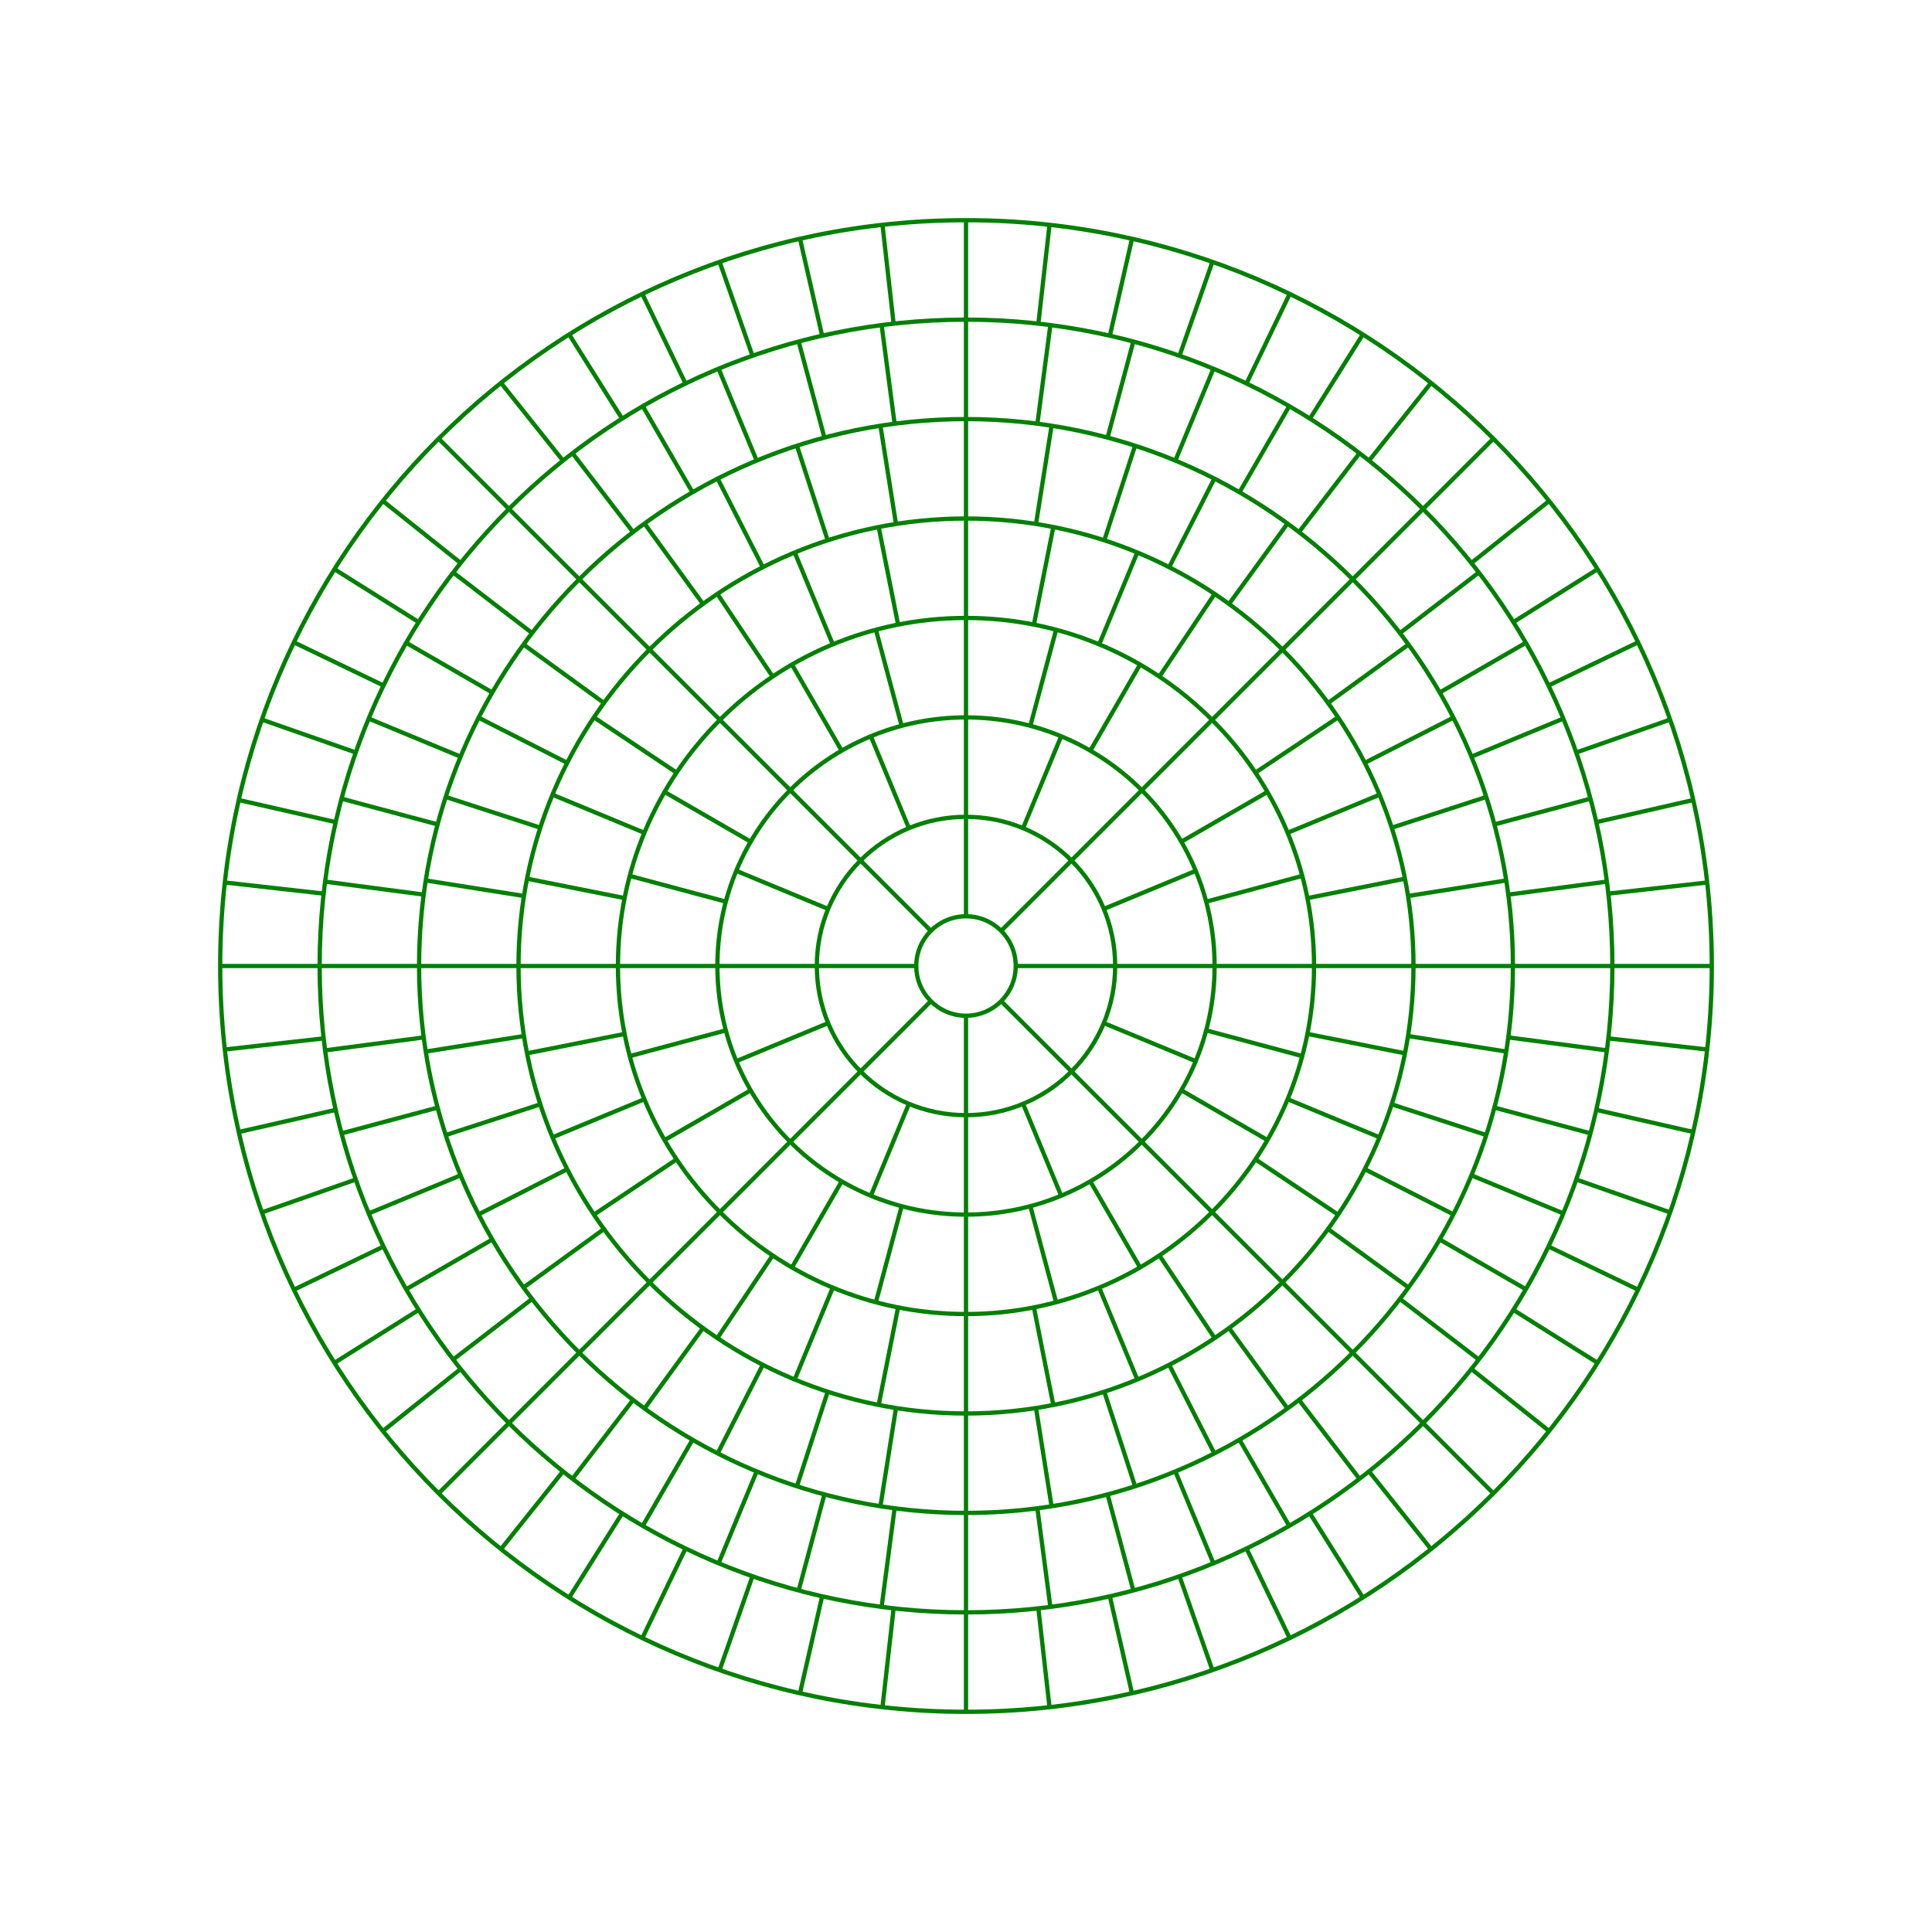
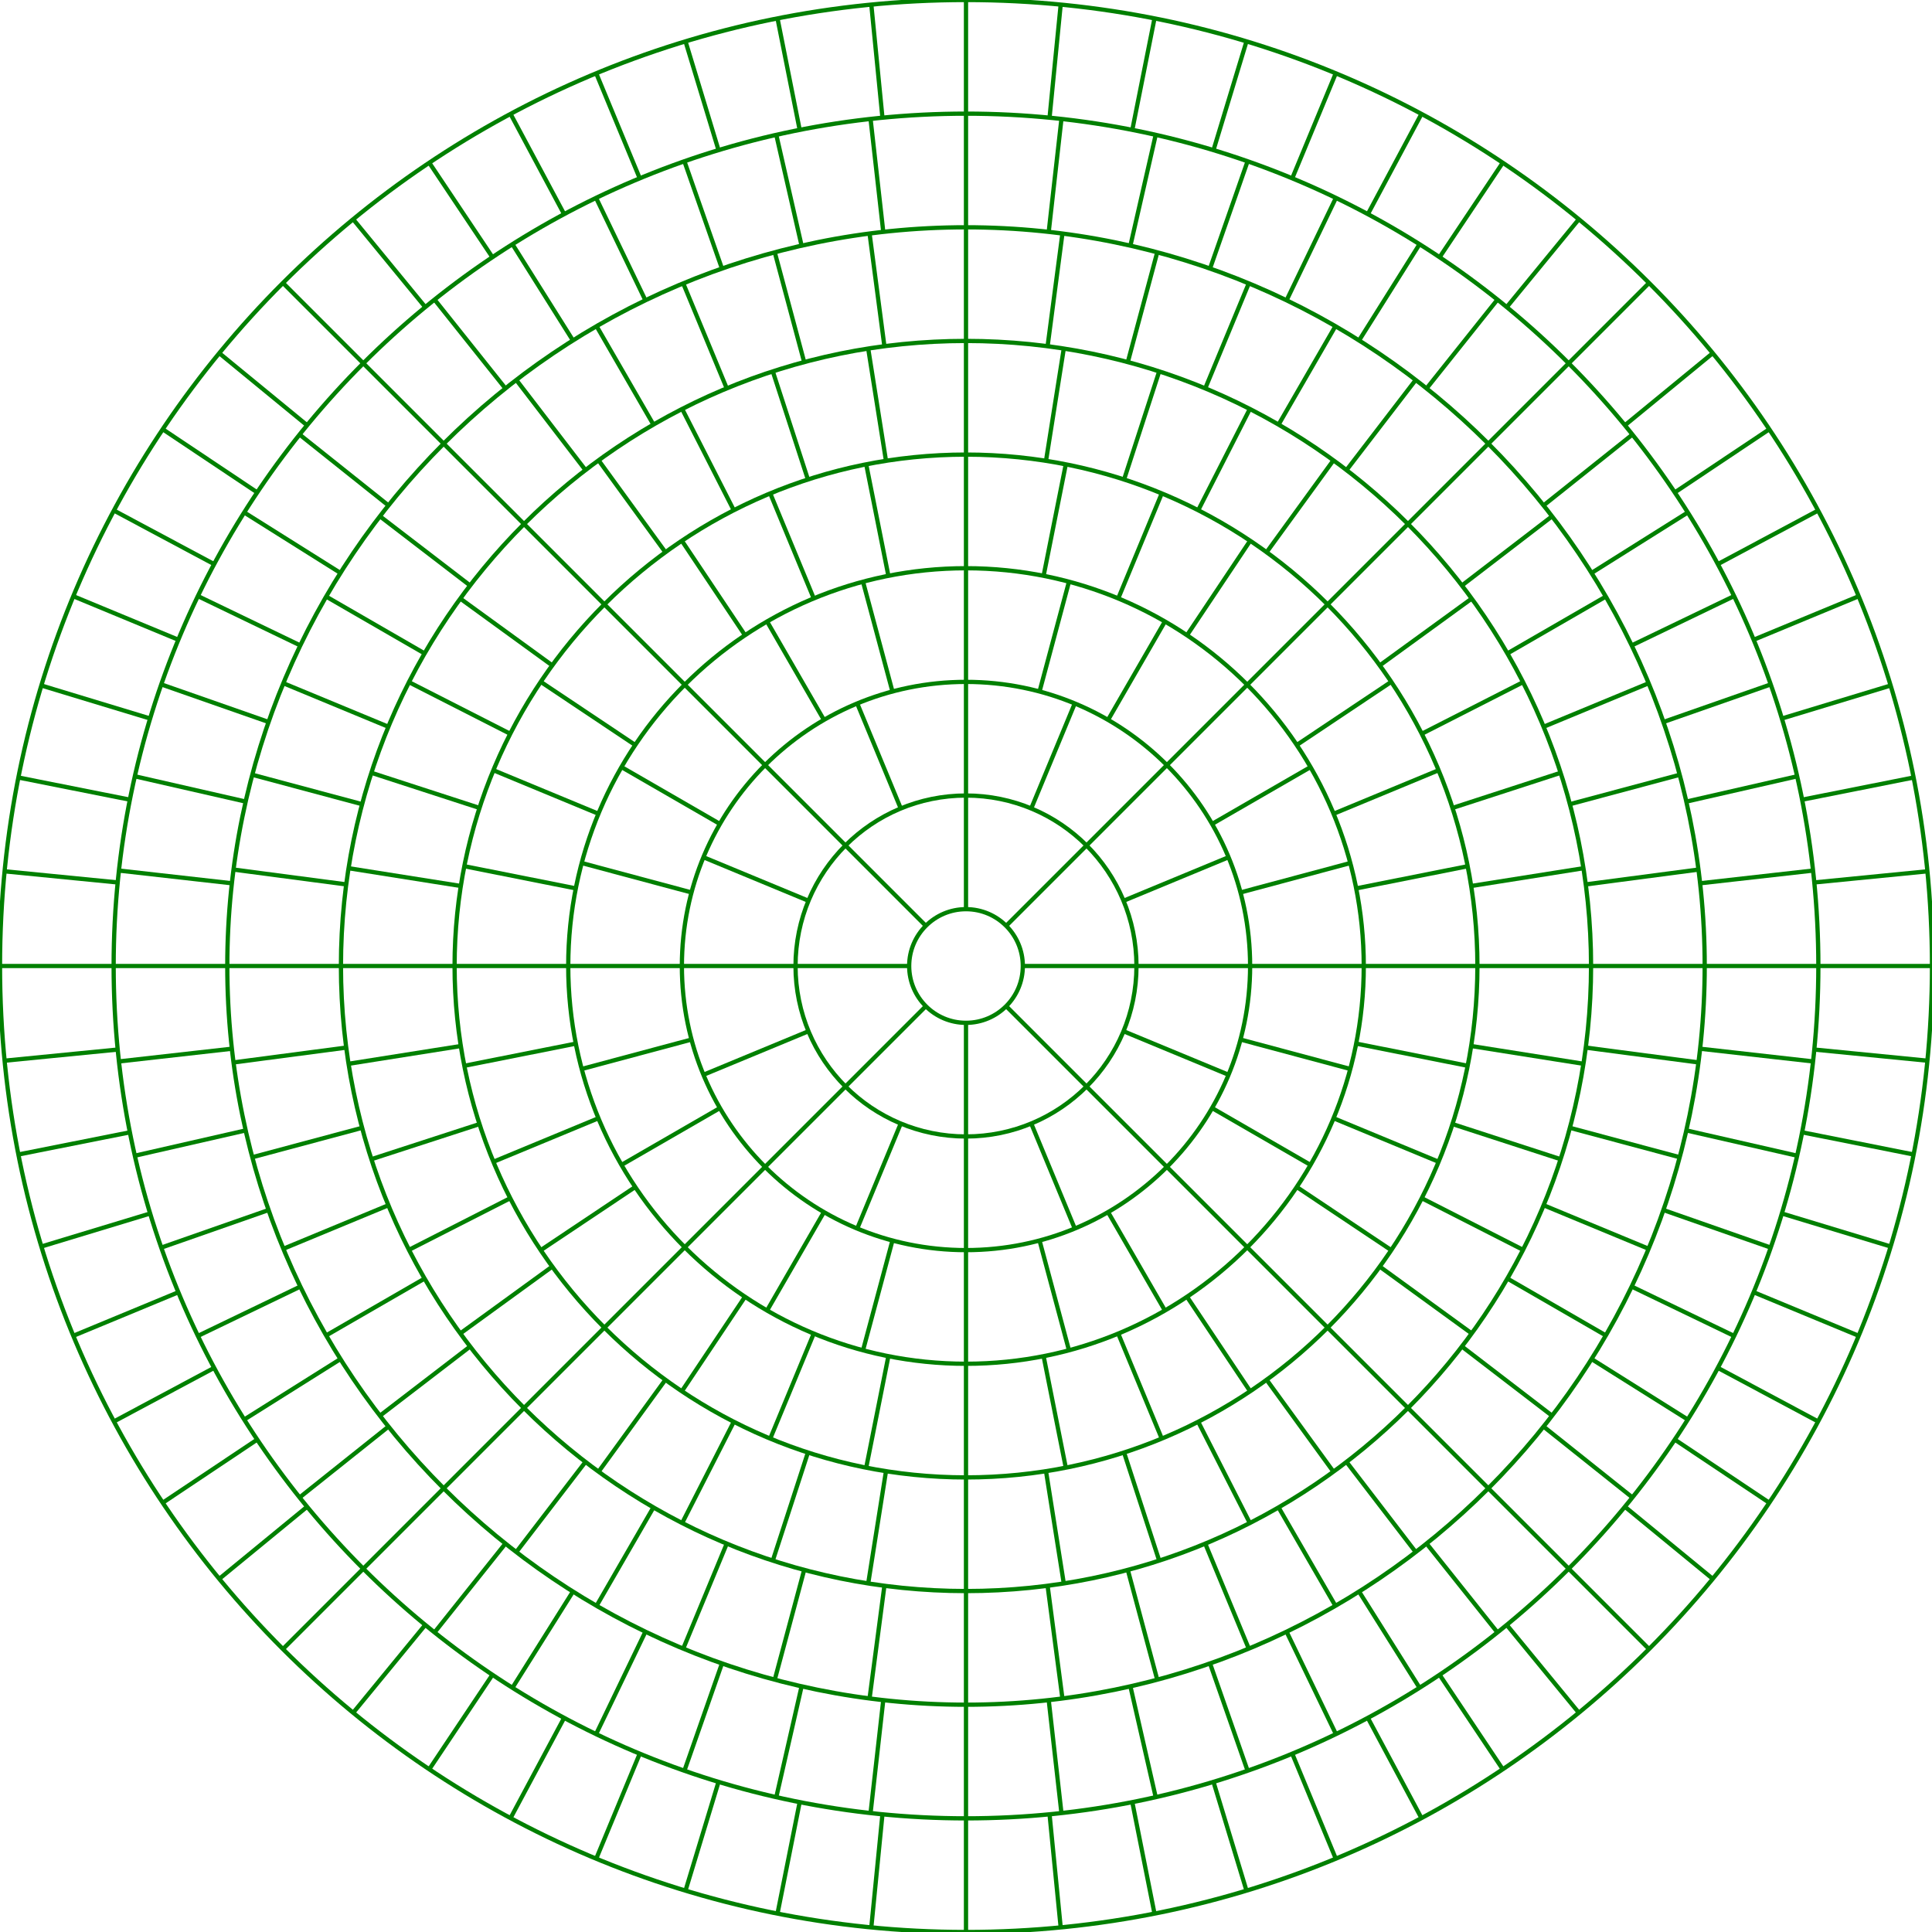
<svg width="1360" height="1360">
-   <circle id="ring_1" r="35" cx="680" cy="680" stroke-width="3" fill="none" stroke="green" />
-   <circle id="ring_1" r="105" cx="680" cy="680" stroke-width="3" fill="none" stroke="green" />
-   <path id="ring_1_path" d="M704.749,704.749 L754.246,754.246 M680.0,715.0 L680.0,785.0 M655.251,704.749 L605.754,754.246 M645.0,680.0 L575.0,680.0 M655.251,655.251 L605.754,605.754 M680.0,645.0 L680.0,575.0 M704.749,655.251 L754.246,605.754 M715.0,680.0 L785.0,680.0 M704.749,704.749 L754.246,754.246 " stroke="green" stroke-width="3" />
-   <circle id="ring_2" r="175" cx="680" cy="680" stroke-width="3" fill="none" stroke="green" />
-   <path id="ring_2_path" d="M777.007,720.182 L841.679,746.97 M754.246,754.246 L803.744,803.744 M720.182,777.007 L746.97,841.679 M680.0,785.0 L680.0,855.0 M639.818,777.007 L613.03,841.679 M605.754,754.246 L556.256,803.744 M582.993,720.182 L518.321,746.97 M575.0,680.0 L505.0,680.0 M582.993,639.818 L518.321,613.03 M605.754,605.754 L556.256,556.256 M639.818,582.993 L613.03,518.321 M680.0,575.0 L680.0,505.0 M720.182,582.993 L746.97,518.321 M754.246,605.754 L803.744,556.256 M777.007,639.818 L841.679,613.03 M785.0,680.0 L855.0,680.0 M777.007,720.182 L841.679,746.97 " stroke="green" stroke-width="3" />
-   <circle id="ring_3" r="245" cx="680" cy="680" stroke-width="3" fill="none" stroke="green" />
-   <path id="ring_3_path" d="M849.037,725.293 L916.652,743.411 M831.554,767.5 L892.176,802.5 M803.744,803.744 L853.241,853.241 M767.5,831.554 L802.5,892.176 M725.293,849.037 L743.411,916.652 M680.0,855.0 L680.0,925.0 M634.707,849.037 L616.589,916.652 M592.5,831.554 L557.5,892.176 M556.256,803.744 L506.759,853.241 M528.446,767.5 L467.824,802.5 M510.963,725.293 L443.348,743.411 M505.0,680.0 L435.0,680.0 M510.963,634.707 L443.348,616.589 M528.446,592.5 L467.824,557.5 M556.256,556.256 L506.759,506.759 M592.5,528.446 L557.5,467.824 M634.707,510.963 L616.589,443.348 M680.0,505.0 L680.0,435.0 M725.293,510.963 L743.411,443.348 M767.5,528.446 L802.5,467.824 M803.744,556.256 L853.241,506.759 M831.554,592.5 L892.176,557.5 M849.037,634.707 L916.652,616.589 M855.0,680.0 L925.0,680 M849.037,725.293 L916.652,743.411 " stroke="green" stroke-width="3" />
-   <circle id="ring_4" r="315" cx="680" cy="680" stroke-width="3" fill="none" stroke="green" />
-   <path id="ring_4_path" d="M920.292,727.797 L988.947,741.453 M906.35,773.757 L971.022,800.545 M883.71,816.115 L941.913,855.005 M853.241,853.241 L902.739,902.739 M816.115,883.71 L855.005,941.913 M773.757,906.35 L800.545,971.022 M727.797,920.292 L741.453,988.947 M680.0,925.0 L680.0,995.0 M632.203,920.292 L618.547,988.947 M586.243,906.35 L559.455,971.022 M543.885,883.71 L504.995,941.913 M506.759,853.241 L457.261,902.739 M476.29,816.115 L418.087,855.005 M453.65,773.757 L388.978,800.545 M439.708,727.797 L371.053,741.453 M435.0,680.0 L365.0,680.0 M439.708,632.203 L371.053,618.547 M453.65,586.243 L388.978,559.455 M476.29,543.885 L418.087,504.995 M506.759,506.759 L457.261,457.261 M543.885,476.29 L504.995,418.087 M586.243,453.65 L559.455,388.978 M632.203,439.708 L618.547,371.053 M680.0,435.0 L680,365.0 M727.797,439.708 L741.453,371.053 M773.757,453.65 L800.545,388.978 M816.115,476.29 L855.005,418.087 M853.241,506.759 L902.739,457.261 M883.71,543.885 L941.913,504.995 M906.35,586.243 L971.022,559.455 M920.292,632.203 L988.947,618.547 M925.0,680 L995.0,680 M920.292,727.797 L988.947,741.453 " stroke="green" stroke-width="3" />
-   <circle id="ring_5" r="385" cx="680" cy="680" stroke-width="3" fill="none" stroke="green" />
-   <path id="ring_5_path" d="M991.122,729.277 L1060.26,740.227 M979.583,777.34 L1046.157,798.972 M960.667,823.007 L1023.038,854.786 M934.84,865.152 L991.472,906.297 M902.739,902.739 L952.236,952.236 M865.152,934.84 L906.297,991.472 M823.007,960.667 L854.786,1023.038 M777.34,979.583 L798.972,1046.157 M729.277,991.122 L740.227,1060.26 M680.0,995.0 L680.0,1065.0 M630.723,991.122 L619.773,1060.26 M582.66,979.583 L561.028,1046.157 M536.993,960.667 L505.214,1023.038 M494.848,934.84 L453.703,991.472 M457.261,902.739 L407.764,952.236 M425.16,865.152 L368.528,906.297 M399.333,823.007 L336.962,854.786 M380.417,777.34 L313.843,798.972 M368.878,729.277 L299.74,740.227 M365.0,680.0 L295.0,680.0 M368.878,630.723 L299.74,619.773 M380.417,582.66 L313.843,561.028 M399.333,536.993 L336.962,505.214 M425.16,494.848 L368.528,453.703 M457.261,457.261 L407.764,407.764 M494.848,425.16 L453.703,368.528 M536.993,399.333 L505.214,336.962 M582.66,380.417 L561.028,313.843 M630.723,368.878 L619.773,299.74 M680,365.0 L680,295.0 M729.277,368.878 L740.227,299.74 M777.34,380.417 L798.972,313.843 M823.007,399.333 L854.786,336.962 M865.152,425.16 L906.297,368.528 M902.739,457.261 L952.236,407.764 M934.84,494.848 L991.472,453.703 M960.667,536.993 L1023.038,505.214 M979.583,582.66 L1046.157,561.028 M991.122,630.723 L1060.26,619.773 M995.0,680 L1065.0,680 M991.122,729.277 L1060.26,740.227 " stroke="green" stroke-width="3" />
-   <circle id="ring_6" r="455" cx="680" cy="680" stroke-width="3" fill="none" stroke="green" />
-   <path id="ring_6_path" d="M1061.706,730.253 L1131.107,739.389 M1051.881,779.645 L1119.496,797.763 M1035.694,827.333 L1100.365,854.121 M1013.42,872.5 L1074.042,907.5 M985.441,914.373 L1040.976,956.986 M952.236,952.236 L1001.734,1001.734 M914.373,985.441 L956.986,1040.976 M872.5,1013.42 L907.5,1074.042 M827.333,1035.694 L854.121,1100.365 M779.645,1051.881 L797.763,1119.496 M730.253,1061.706 L739.389,1131.107 M680.0,1065.0 L680.0,1135.0 M629.747,1061.706 L620.611,1131.107 M580.355,1051.881 L562.237,1119.496 M532.667,1035.694 L505.879,1100.365 M487.5,1013.42 L452.5,1074.042 M445.627,985.441 L403.014,1040.976 M407.764,952.236 L358.266,1001.734 M374.559,914.373 L319.024,956.986 M346.58,872.5 L285.958,907.5 M324.306,827.333 L259.635,854.121 M308.119,779.645 L240.504,797.763 M298.294,730.253 L228.893,739.389 M295.0,680.0 L225.0,680.0 M298.294,629.747 L228.893,620.611 M308.119,580.355 L240.504,562.237 M324.306,532.667 L259.635,505.879 M346.58,487.5 L285.958,452.5 M374.559,445.627 L319.024,403.014 M407.764,407.764 L358.266,358.266 M445.627,374.559 L403.014,319.024 M487.5,346.58 L452.5,285.958 M532.667,324.306 L505.879,259.635 M580.355,308.119 L562.237,240.504 M629.747,298.294 L620.611,228.893 M680,295.0 L680,225.0 M730.253,298.294 L739.389,228.893 M779.645,308.119 L797.763,240.504 M827.333,324.306 L854.121,259.635 M872.5,346.58 L907.5,285.958 M914.373,374.559 L956.986,319.024 M952.236,407.764 L1001.734,358.266 M985.441,445.627 L1040.976,403.014 M1013.42,487.5 L1074.042,452.5 M1035.694,532.667 L1100.365,505.879 M1051.881,580.355 L1119.496,562.237 M1061.706,629.747 L1131.107,620.611 M1065.0,680 L1135.0,680 M1061.706,730.253 L1131.107,739.389 " stroke="green" stroke-width="3" />
-   <circle id="ring_7" r="525" cx="680" cy="680" stroke-width="3" fill="none" stroke="green" />
-   <path id="ring_7_path" d="M1132.139,730.944 L1201.699,738.781 M1123.592,781.247 L1191.837,796.823 M1109.467,830.277 L1175.539,853.397 M1089.941,877.417 L1153.009,907.789 M1065.26,922.075 L1124.53,959.317 M1035.733,963.688 L1090.462,1007.332 M1001.734,1001.734 L1051.231,1051.231 M963.688,1035.733 L1007.332,1090.462 M922.075,1065.26 L959.317,1124.53 M877.417,1089.941 L907.789,1153.009 M830.277,1109.467 L853.397,1175.539 M781.247,1123.592 L796.823,1191.837 M730.944,1132.139 L738.781,1201.699 M680,1135.0 L680,1205.0 M629.056,1132.139 L621.219,1201.699 M578.753,1123.592 L563.177,1191.837 M529.723,1109.467 L506.603,1175.539 M482.583,1089.941 L452.211,1153.009 M437.925,1065.26 L400.683,1124.53 M396.312,1035.733 L352.668,1090.462 M358.266,1001.734 L308.769,1051.231 M324.267,963.688 L269.538,1007.332 M294.74,922.075 L235.47,959.317 M270.059,877.417 L206.991,907.789 M250.533,830.277 L184.461,853.397 M236.408,781.247 L168.163,796.823 M227.861,730.944 L158.301,738.781 M225.0,680 L155.0,680 M227.861,629.056 L158.301,621.219 M236.408,578.753 L168.163,563.177 M250.533,529.723 L184.461,506.603 M270.059,482.583 L206.991,452.211 M294.74,437.925 L235.47,400.683 M324.267,396.312 L269.538,352.668 M358.266,358.266 L308.769,308.769 M396.312,324.267 L352.668,269.538 M437.925,294.74 L400.683,235.47 M482.583,270.059 L452.211,206.991 M529.723,250.533 L506.603,184.461 M578.753,236.408 L563.177,168.163 M629.056,227.861 L621.219,158.301 M680,225.0 L680,155.0 M730.944,227.861 L738.781,158.301 M781.247,236.408 L796.823,168.163 M830.277,250.533 L853.397,184.461 M877.417,270.059 L907.789,206.991 M922.075,294.74 L959.317,235.47 M963.688,324.267 L1007.332,269.538 M1001.734,358.266 L1051.231,308.769 M1035.733,396.312 L1090.462,352.668 M1065.26,437.925 L1124.53,400.683 M1089.941,482.583 L1153.009,452.211 M1109.467,529.723 L1175.539,506.603 M1123.592,578.753 L1191.837,563.177 M1132.139,629.056 L1201.699,621.219 M1135.0,680 L1205.0,680 " stroke="green" stroke-width="3" />
+   <circle id="ring_1" r="40" cx="680" cy="680" stroke-width="3" fill="none" stroke="green" />
+   <circle id="ring_1" r="120" cx="680" cy="680" stroke-width="3" fill="none" stroke="green" />
+   <path id="ring_1_path" d="M708.284,708.284 L764.853,764.853 M680.0,720.0 L680.0,800.0 M651.716,708.284 L595.147,764.853 M640.0,680.0 L560.0,680.0 M651.716,651.716 L595.147,595.147 M680.0,640.0 L680.0,560.0 M708.284,651.716 L764.853,595.147 M720.0,680.0 L800.0,680.0 M708.284,708.284 L764.853,764.853 " stroke="green" stroke-width="3" />
+   <circle id="ring_2" r="200" cx="680" cy="680" stroke-width="3" fill="none" stroke="green" />
+   <path id="ring_2_path" d="M790.866,725.922 L864.776,756.537 M764.853,764.853 L821.421,821.421 M725.922,790.866 L756.537,864.776 M680.0,800.0 L680.0,880.0 M634.078,790.866 L603.463,864.776 M595.147,764.853 L538.579,821.421 M569.134,725.922 L495.224,756.537 M560.0,680.0 L480.0,680.0 M569.134,634.078 L495.224,603.463 M595.147,595.147 L538.579,538.579 M634.078,569.134 L603.463,495.224 M680.0,560.0 L680.0,480.0 M725.922,569.134 L756.537,495.224 M764.853,595.147 L821.421,538.579 M790.866,634.078 L864.776,603.463 M800.0,680.0 L880.0,680.0 M790.866,725.922 L864.776,756.537 " stroke="green" stroke-width="3" />
+   <circle id="ring_3" r="280" cx="680" cy="680" stroke-width="3" fill="none" stroke="green" />
+   <path id="ring_3_path" d="M873.185,731.764 L950.459,752.469 M853.205,780.0 L922.487,820.0 M821.421,821.421 L877.99,877.99 M780.0,853.205 L820.0,922.487 M731.764,873.185 L752.469,950.459 M680.0,880.0 L680.0,960.0 M628.236,873.185 L607.531,950.459 M580.0,853.205 L540.0,922.487 M538.579,821.421 L482.01,877.99 M506.795,780.0 L437.513,820.0 M486.815,731.764 L409.541,752.469 M480.0,680.0 L400.0,680.0 M486.815,628.236 L409.541,607.531 M506.795,580.0 L437.513,540.0 M538.579,538.579 L482.01,482.01 M580,506.795 L540,437.513 M628.236,486.815 L607.531,409.541 M680.0,480.0 L680.0,400.0 M731.764,486.815 L752.469,409.541 M780.0,506.795 L820.0,437.513 M821.421,538.579 L877.99,482.01 M853.205,580 L922.487,540 M873.185,628.236 L950.459,607.531 M880.0,680.0 L960.0,680 M873.185,731.764 L950.459,752.469 " stroke="green" stroke-width="3" />
+   <circle id="ring_4" r="360" cx="680" cy="680" stroke-width="3" fill="none" stroke="green" />
+   <path id="ring_4_path" d="M954.62,734.625 L1033.083,750.233 M938.686,787.151 L1012.597,817.766 M912.811,835.56 L979.329,880.005 M877.99,877.99 L934.558,934.558 M835.56,912.811 L880.005,979.329 M787.151,938.686 L817.766,1012.597 M734.625,954.62 L750.233,1033.083 M680.0,960.0 L680.0,1040.0 M625.375,954.62 L609.767,1033.083 M572.849,938.686 L542.234,1012.597 M524.44,912.811 L479.995,979.329 M482.01,877.99 L425.442,934.558 M447.189,835.56 L380.671,880.005 M421.314,787.151 L347.403,817.766 M405.38,734.625 L326.917,750.233 M400.0,680.0 L320.0,680.0 M405.38,625.375 L326.917,609.767 M421.314,572.849 L347.403,542.234 M447.189,524.44 L380.671,479.995 M482.01,482.01 L425.442,425.442 M524.44,447.189 L479.995,380.671 M572.849,421.314 L542.234,347.403 M625.375,405.38 L609.767,326.917 M680.0,400.0 L680,320.0 M734.625,405.38 L750.233,326.917 M787.151,421.314 L817.766,347.403 M835.56,447.189 L880.005,380.671 M877.99,482.01 L934.558,425.442 M912.811,524.44 L979.329,479.995 M938.686,572.849 L1012.597,542.234 M954.62,625.375 L1033.083,609.767 M960.0,680 L1040.0,680 M954.62,734.625 L1033.083,750.233 " stroke="green" stroke-width="3" />
+   <circle id="ring_5" r="440" cx="680" cy="680" stroke-width="3" fill="none" stroke="green" />
+   <path id="ring_5_path" d="M1035.568,736.316 L1114.583,748.831 M1022.38,791.246 L1098.465,815.967 M1000.762,843.437 L1072.043,879.756 M971.246,891.603 L1035.967,938.626 M934.558,934.558 L991.127,991.127 M891.603,971.246 L938.626,1035.967 M843.437,1000.762 L879.756,1072.043 M791.246,1022.38 L815.967,1098.465 M736.316,1035.568 L748.831,1114.583 M680.0,1040.0 L680.0,1120.0 M623.684,1035.568 L611.169,1114.583 M568.754,1022.38 L544.033,1098.465 M516.563,1000.762 L480.244,1072.043 M468.397,971.246 L421.374,1035.967 M425.442,934.558 L368.873,991.127 M388.754,891.603 L324.033,938.626 M359.238,843.437 L287.957,879.756 M337.62,791.246 L261.535,815.967 M324.432,736.316 L245.417,748.831 M320.0,680.0 L240.0,680.0 M324.432,623.684 L245.417,611.169 M337.62,568.754 L261.535,544.033 M359.238,516.563 L287.957,480.244 M388.754,468.397 L324.033,421.374 M425.442,425.442 L368.873,368.873 M468.397,388.754 L421.374,324.033 M516.563,359.238 L480.244,287.957 M568.754,337.62 L544.033,261.535 M623.684,324.432 L611.169,245.417 M680,320.0 L680,240.0 M736.316,324.432 L748.831,245.417 M791.246,337.62 L815.967,261.535 M843.437,359.238 L879.756,287.957 M891.603,388.754 L938.626,324.033 M934.558,425.442 L991.127,368.873 M971.246,468.397 L1035.967,421.374 M1000.762,516.563 L1072.043,480.244 M1022.38,568.754 L1098.465,544.033 M1035.568,623.684 L1114.583,611.169 M1040.0,680 L1120.0,680 M1035.568,736.316 L1114.583,748.831 " stroke="green" stroke-width="3" />
+   <circle id="ring_6" r="520" cx="680" cy="680" stroke-width="3" fill="none" stroke="green" />
+   <path id="ring_6_path" d="M1116.236,737.432 L1195.551,747.874 M1105.007,793.88 L1182.281,814.586 M1086.507,848.381 L1160.417,878.995 M1061.051,900.0 L1130.333,940.0 M1029.075,947.855 L1092.544,996.556 M991.127,991.127 L1047.696,1047.696 M947.855,1029.075 L996.556,1092.544 M900.0,1061.051 L940.0,1130.333 M848.381,1086.507 L878.995,1160.417 M793.88,1105.007 L814.586,1182.281 M737.432,1116.236 L747.874,1195.551 M680.0,1120.0 L680.0,1200.0 M622.568,1116.236 L612.126,1195.551 M566.12,1105.007 L545.414,1182.281 M511.619,1086.507 L481.005,1160.417 M460,1061.051 L420,1130.333 M412.145,1029.075 L363.444,1092.544 M368.873,991.127 L312.304,1047.696 M330.925,947.855 L267.456,996.556 M298.949,900.0 L229.667,940.0 M273.493,848.381 L199.583,878.995 M254.993,793.88 L177.719,814.586 M243.764,737.432 L164.449,747.874 M240.0,680.0 L160.0,680 M243.764,622.568 L164.449,612.126 M254.993,566.12 L177.719,545.414 M273.493,511.619 L199.583,481.005 M298.949,460 L229.667,420 M330.925,412.145 L267.456,363.444 M368.873,368.873 L312.304,312.304 M412.145,330.925 L363.444,267.456 M460,298.949 L420,229.667 M511.619,273.493 L481.005,199.583 M566.12,254.993 L545.414,177.719 M622.568,243.764 L612.126,164.449 M680,240.0 L680,160.0 M737.432,243.764 L747.874,164.449 M793.88,254.993 L814.586,177.719 M848.381,273.493 L878.995,199.583 M900.0,298.949 L940.0,229.667 M947.855,330.925 L996.556,267.456 M991.127,368.873 L1047.696,312.304 M1029.075,412.145 L1092.544,363.444 M1061.051,460 L1130.333,420 M1086.507,511.619 L1160.417,481.005 M1105.007,566.12 L1182.281,545.414 M1116.236,622.568 L1195.551,612.126 M1120.0,680 L1200.0,680 M1116.236,737.432 L1195.551,747.874 " stroke="green" stroke-width="3" />
+   <circle id="ring_7" r="600" cx="680" cy="680" stroke-width="3" fill="none" stroke="green" />
+   <path id="ring_7_path" d="M1196.73,738.222 L1276.227,747.179 M1186.963,795.711 L1264.957,813.513 M1170.819,851.745 L1246.33,878.167 M1148.504,905.62 L1220.581,940.33 M1120.297,956.657 L1188.035,999.219 M1086.552,1004.215 L1149.099,1054.094 M1047.696,1047.696 L1104.264,1104.264 M1004.215,1086.552 L1054.094,1149.099 M956.657,1120.297 L999.219,1188.035 M905.62,1148.504 L940.33,1220.581 M851.745,1170.819 L878.167,1246.33 M795.711,1186.963 L813.513,1264.957 M738.222,1196.73 L747.179,1276.227 M680,1200.0 L680,1280.0 M621.778,1196.73 L612.821,1276.227 M564.289,1186.963 L546.487,1264.957 M508.255,1170.819 L481.833,1246.33 M454.38,1148.504 L419.67,1220.581 M403.343,1120.297 L360.781,1188.035 M355.785,1086.552 L305.906,1149.099 M312.304,1047.696 L255.736,1104.264 M273.448,1004.215 L210.901,1054.094 M239.703,956.657 L171.965,999.219 M211.496,905.62 L139.419,940.33 M189.181,851.745 L113.67,878.167 M173.037,795.711 L95.043,813.513 M163.27,738.222 L83.773,747.179 M160.0,680 L80.0,680 M163.27,621.778 L83.773,612.821 M173.037,564.289 L95.043,546.487 M189.181,508.255 L113.67,481.833 M211.496,454.38 L139.419,419.67 M239.703,403.343 L171.965,360.781 M273.448,355.785 L210.901,305.906 M312.304,312.304 L255.736,255.736 M355.785,273.448 L305.906,210.901 M403.343,239.703 L360.781,171.965 M454.38,211.496 L419.67,139.419 M508.255,189.181 L481.833,113.67 M564.289,173.037 L546.487,95.043 M621.778,163.27 L612.821,83.773 M680,160.0 L680,80.0 M738.222,163.27 L747.179,83.773 M795.711,173.037 L813.513,95.043 M851.745,189.181 L878.167,113.67 M905.62,211.496 L940.33,139.419 M956.657,239.703 L999.219,171.965 M1004.215,273.448 L1054.094,210.901 M1047.696,312.304 L1104.264,255.736 M1086.552,355.785 L1149.099,305.906 M1120.297,403.343 L1188.035,360.781 M1148.504,454.38 L1220.581,419.67 M1170.819,508.255 L1246.33,481.833 M1186.963,564.289 L1264.957,546.487 M1196.73,621.778 L1276.227,612.821 M1200.0,680 L1280.0,680 " stroke="green" stroke-width="3" />
+   <circle id="ring_8" r="680" cx="680" cy="680" stroke-width="3" fill="none" stroke="green" />
+   <path id="ring_8_path" d="M1277.111,738.81 L1356.726,746.652 M1268.471,797.054 L1346.934,812.661 M1254.164,854.171 L1330.719,877.394 M1234.328,909.61 L1308.238,940.225 M1209.153,962.838 L1279.706,1000.55 M1178.882,1013.342 L1245.399,1057.788 M1143.806,1060.636 L1205.647,1111.387 M1104.264,1104.264 L1160.833,1160.833 M1060.636,1143.806 L1111.387,1205.647 M1013.342,1178.882 L1057.788,1245.399 M962.838,1209.153 L1000.55,1279.706 M909.61,1234.328 L940.225,1308.238 M854.171,1254.164 L877.394,1330.719 M797.054,1268.471 L812.661,1346.934 M738.81,1277.111 L746.652,1356.726 M680.0,1280.0 L680.0,1360.0 M621.19,1277.111 L613.348,1356.726 M562.946,1268.471 L547.339,1346.934 M505.829,1254.164 L482.606,1330.719 M450.39,1234.328 L419.775,1308.238 M397.162,1209.153 L359.45,1279.706 M346.658,1178.882 L302.212,1245.399 M299.364,1143.806 L248.613,1205.647 M255.736,1104.264 L199.167,1160.833 M216.194,1060.636 L154.353,1111.387 M181.118,1013.342 L114.601,1057.788 M150.847,962.838 L80.294,1000.55 M125.672,909.61 L51.762,940.225 M105.836,854.171 L29.281,877.394 M91.529,797.054 L13.066,812.661 M82.889,738.81 L3.274,746.652 M80.0,680 L0.0,680 M82.889,621.19 L3.274,613.348 M91.529,562.946 L13.066,547.339 M105.836,505.829 L29.281,482.606 M125.672,450.39 L51.762,419.775 M150.847,397.162 L80.294,359.45 M181.118,346.658 L114.601,302.212 M216.194,299.364 L154.353,248.613 M255.736,255.736 L199.167,199.167 M299.364,216.194 L248.613,154.353 M346.658,181.118 L302.212,114.601 M397.162,150.847 L359.45,80.294 M450.39,125.672 L419.775,51.762 M505.829,105.836 L482.606,29.281 M562.946,91.529 L547.339,13.066 M621.19,82.889 L613.348,3.274 M680,80.0 L680,0.0 M738.81,82.889 L746.652,3.274 M797.054,91.529 L812.661,13.066 M854.171,105.836 L877.394,29.281 M909.61,125.672 L940.225,51.762 M962.838,150.847 L1000.55,80.294 M1013.342,181.118 L1057.788,114.601 M1060.636,216.194 L1111.387,154.353 M1104.264,255.736 L1160.833,199.167 M1143.806,299.364 L1205.647,248.613 M1178.882,346.658 L1245.399,302.212 M1209.153,397.162 L1279.706,359.45 M1234.328,450.39 L1308.238,419.775 M1254.164,505.829 L1330.719,482.606 M1268.471,562.946 L1346.934,547.339 M1277.111,621.19 L1356.726,613.348 M1280.0,680 L1360.0,680 M1277.111,738.81 L1356.726,746.652 " stroke="green" stroke-width="3" />
</svg>
